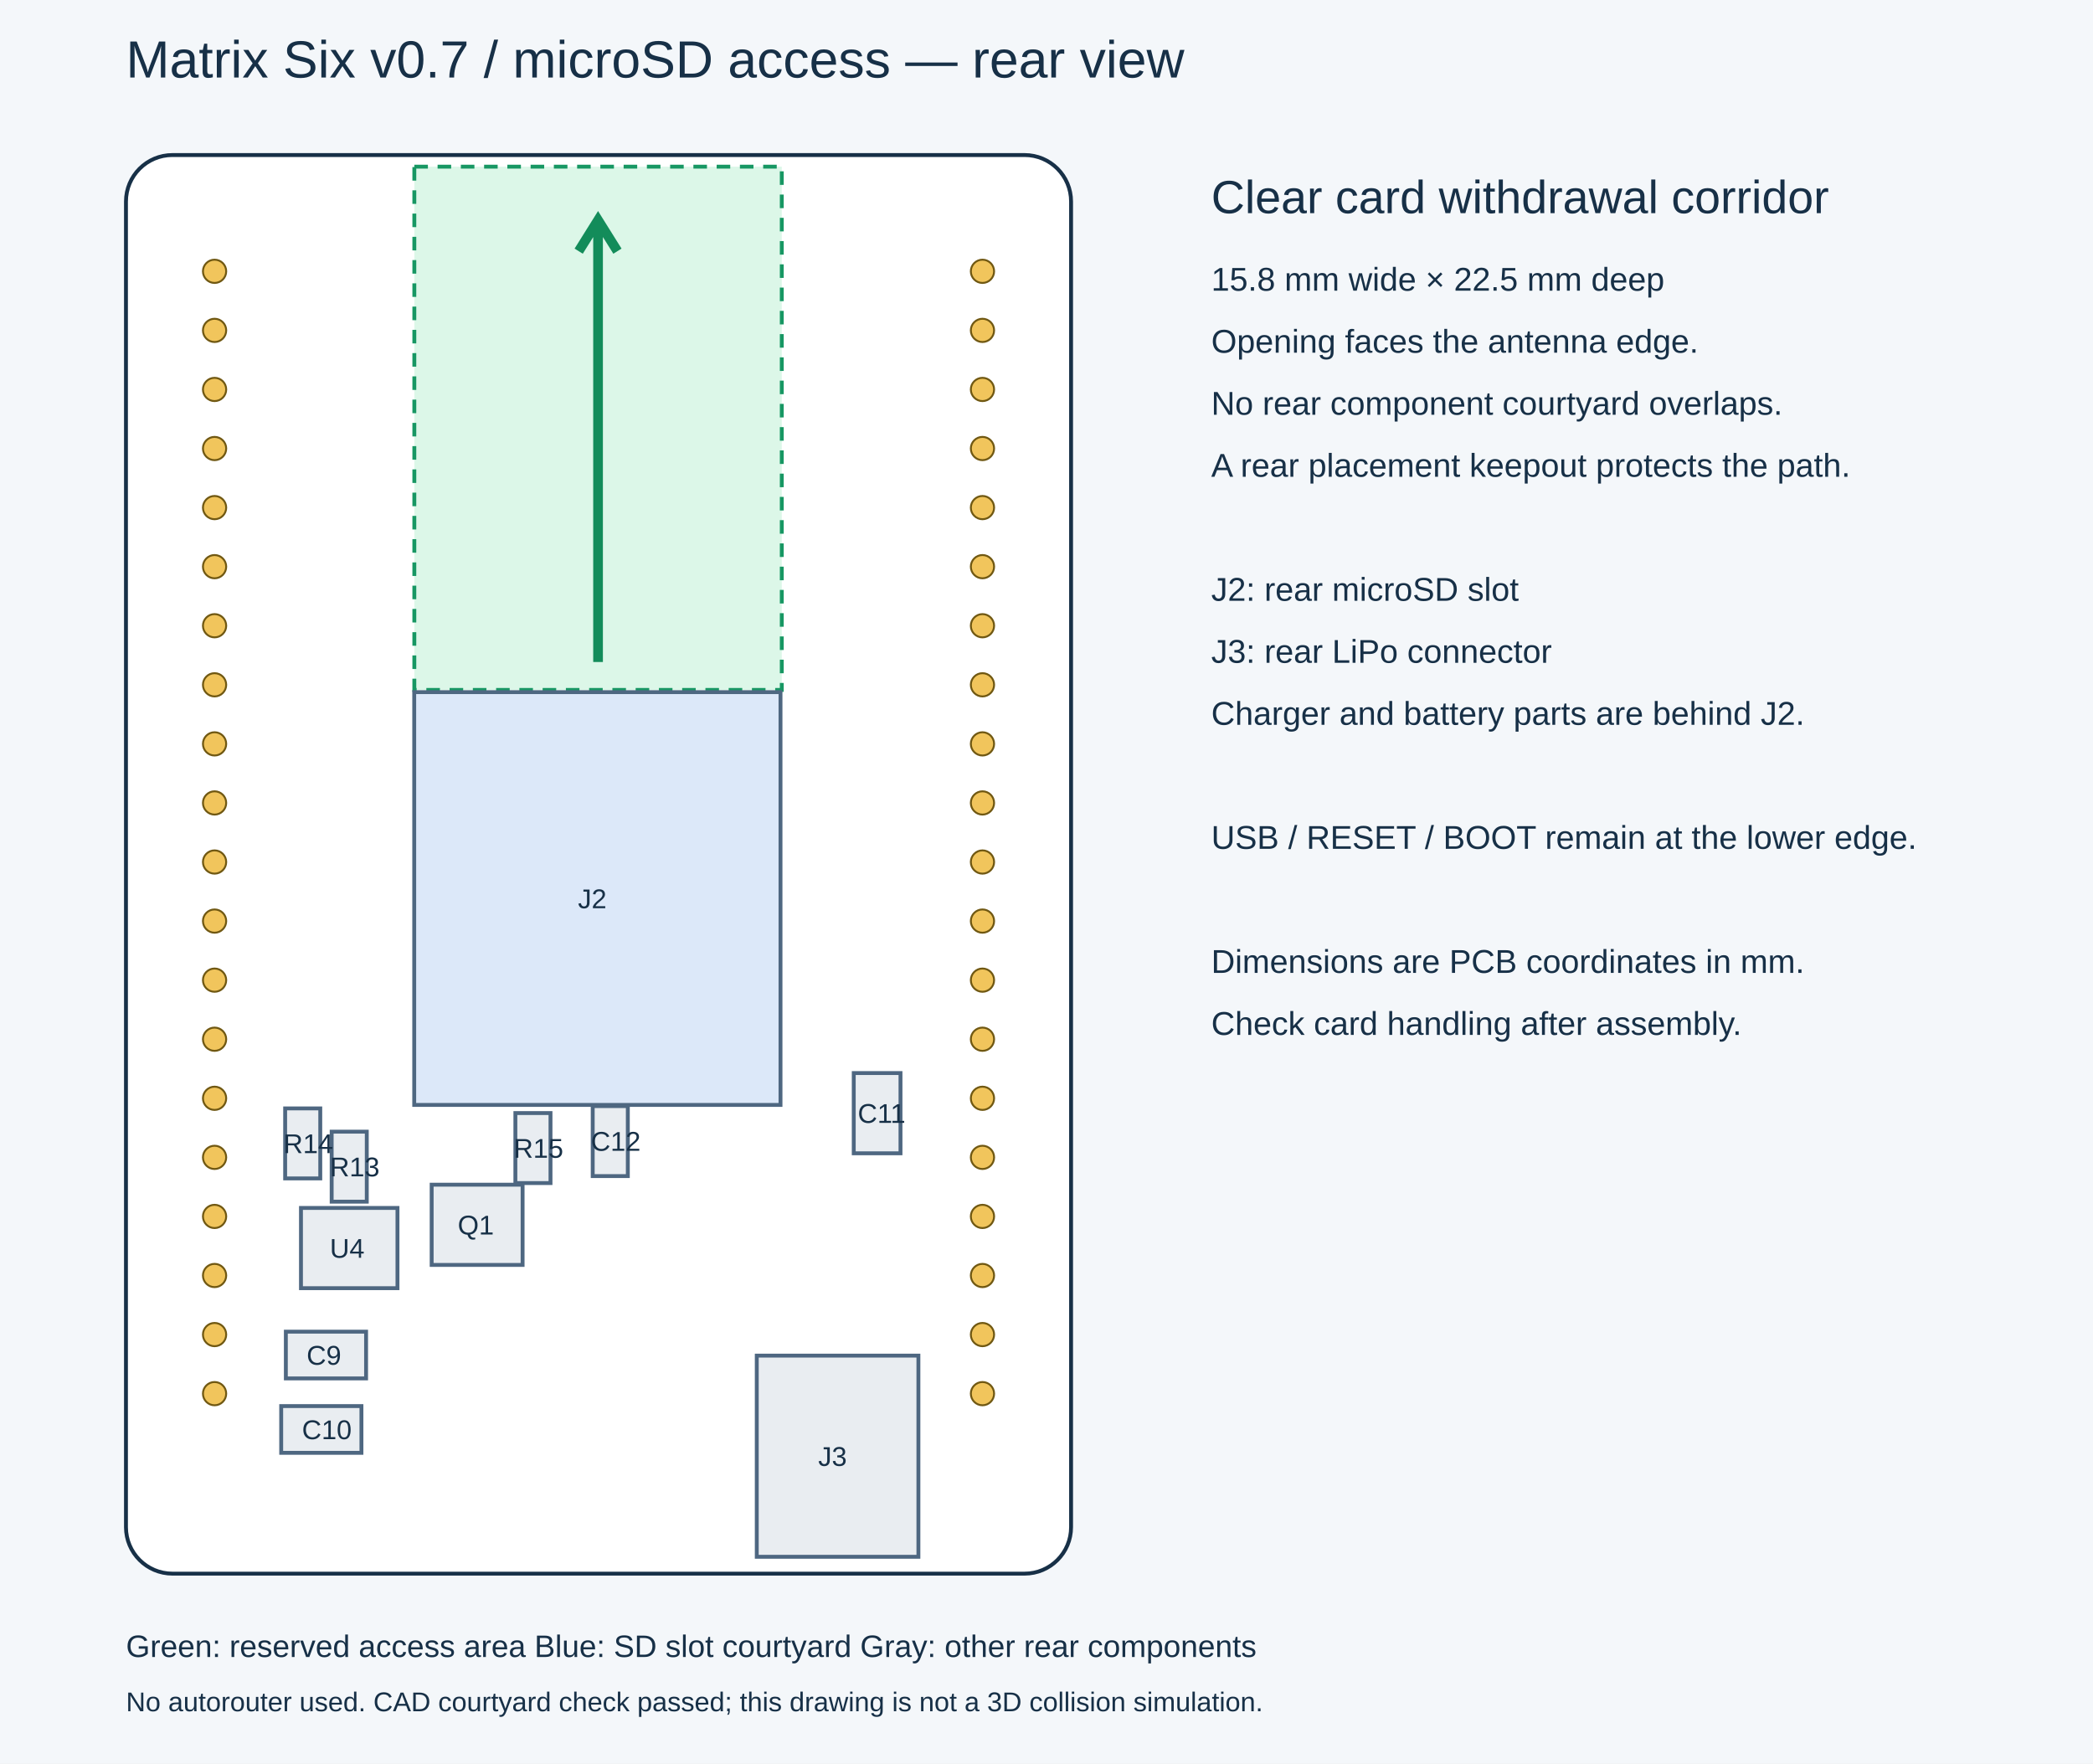
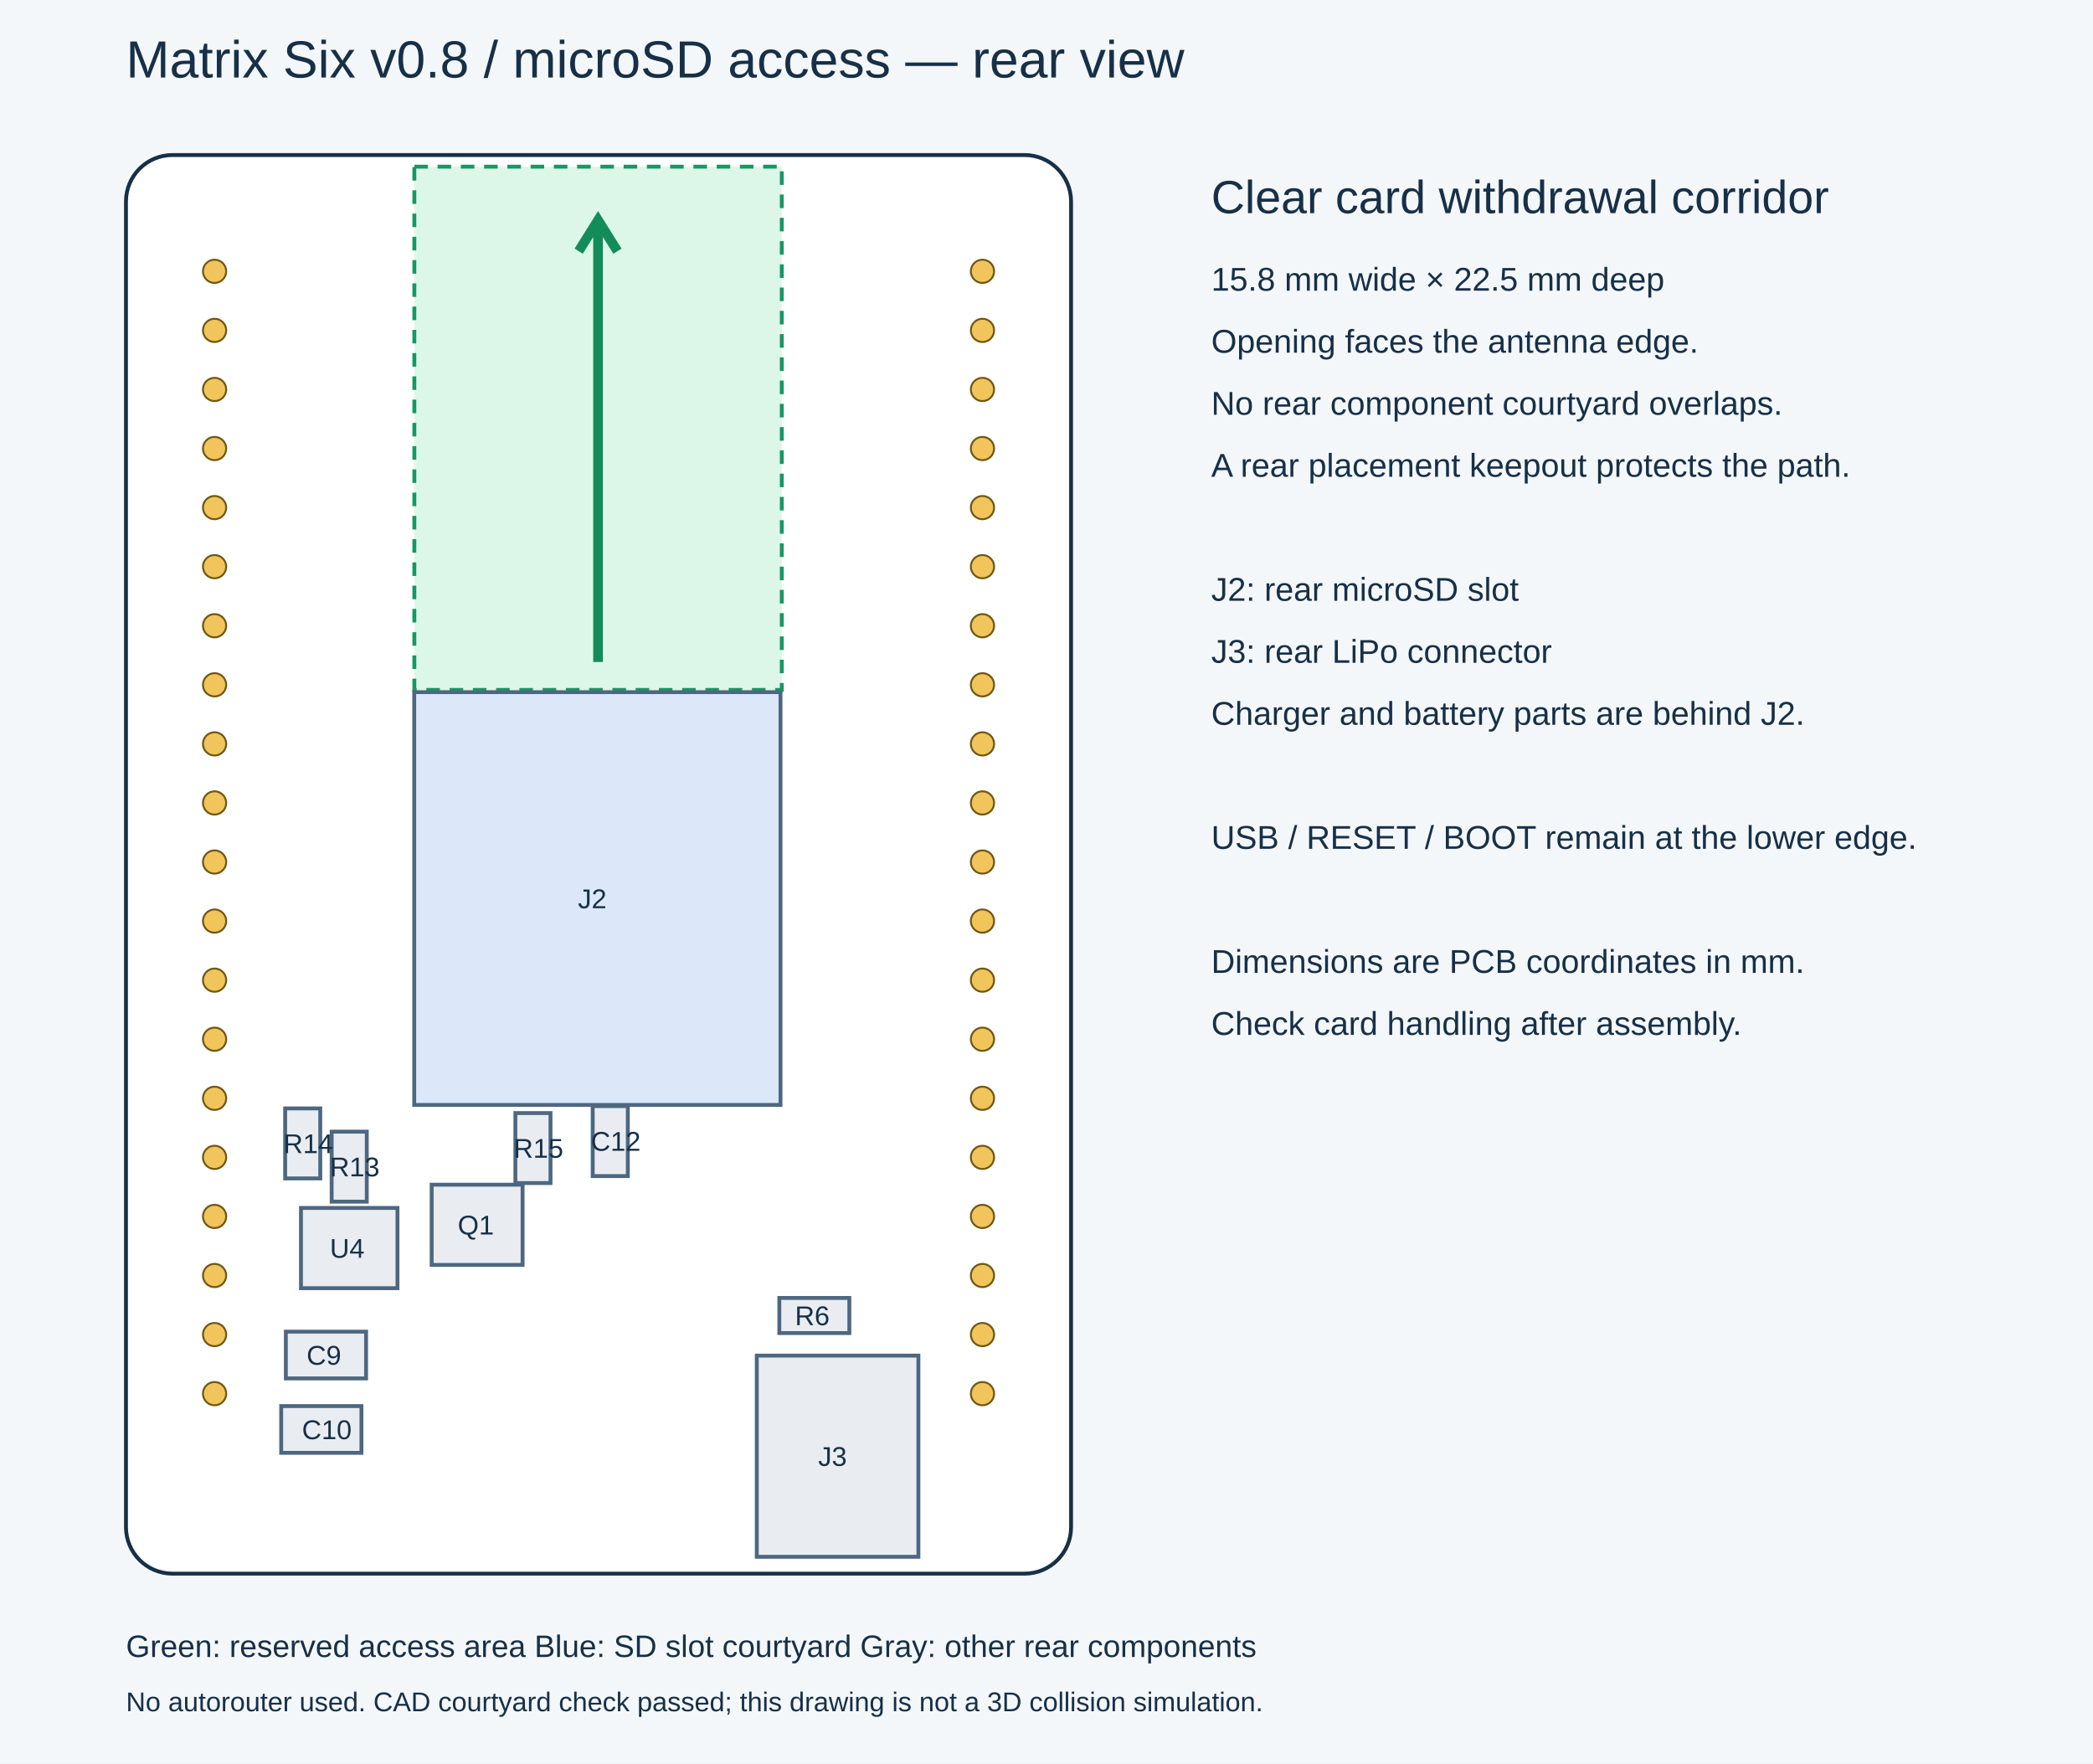
<svg xmlns="http://www.w3.org/2000/svg" width="1080" height="910" viewBox="0 0 1080 910">
  <rect width="1080" height="910" fill="#f4f7fa" />
  <style>text{font-family:Arial,sans-serif;fill:#173047} .small{font-size:15px}</style>
-   <text x="65" y="40" font-size="27">Matrix Six v0.7 / microSD access — rear view</text>
+   <text x="65" y="40" font-size="27">Matrix Six v0.8 / microSD access — rear view</text>
  <rect x="65.0" y="80" width="487.68" height="732" rx="24.0" fill="white" stroke="#173047" stroke-width="2" stroke-dasharray="" />
  <rect x="213.8" y="86.0" width="189.6" height="270.0" rx="0" fill="#dcf7e8" stroke="#179763" stroke-width="2" stroke-dasharray="7 5" />
  <rect x="171.14" y="583.94" width="18.12" height="36.12" rx="0" fill="#e9edf1" stroke="#4e6781" stroke-width="2" stroke-dasharray="" />
  <text x="170.2" y="607.0" font-size="14">R13</text>
  <rect x="213.74" y="357.14" width="189.0" height="213.0" rx="0" fill="#dce8f9" stroke="#4e6781" stroke-width="2" stroke-dasharray="" />
  <text x="298.24" y="468.64" font-size="14">J2</text>
  <rect x="222.74" y="611.3" width="46.92" height="41.4" rx="0" fill="#e9edf1" stroke="#4e6781" stroke-width="2" stroke-dasharray="" />
  <text x="236.2" y="637.0" font-size="14">Q1</text>
  <rect x="155.3" y="623.3" width="49.8" height="41.4" rx="0" fill="#e9edf1" stroke="#4e6781" stroke-width="2" stroke-dasharray="" />
  <text x="170.2" y="649.0" font-size="14">U4</text>
  <rect x="390.5" y="699.5" width="83.4" height="103.8" rx="0" fill="#e9edf1" stroke="#4e6781" stroke-width="2" stroke-dasharray="" />
  <text x="422.2" y="756.4" font-size="14">J3</text>
  <rect x="145.1" y="725.54" width="41.4" height="24.12" rx="0" fill="#e9edf1" stroke="#4e6781" stroke-width="2" stroke-dasharray="" />
  <text x="155.8" y="742.6" font-size="14">C10</text>
-   <rect x="440.54" y="553.7" width="24.12" height="41.4" rx="0" fill="#e9edf1" stroke="#4e6781" stroke-width="2" stroke-dasharray="" />
-   <text x="442.6" y="579.4" font-size="14">C11</text>
  <rect x="147.14" y="571.94" width="18.12" height="36.12" rx="0" fill="#e9edf1" stroke="#4e6781" stroke-width="2" stroke-dasharray="" />
  <text x="146.2" y="595.0" font-size="14">R14</text>
  <rect x="265.94" y="574.34" width="18.12" height="36.12" rx="0" fill="#e9edf1" stroke="#4e6781" stroke-width="2" stroke-dasharray="" />
  <text x="265.0" y="597.4" font-size="14">R15</text>
  <rect x="305.84" y="570.74" width="18.12" height="36.12" rx="0" fill="#e9edf1" stroke="#4e6781" stroke-width="2" stroke-dasharray="" />
  <text x="304.9" y="593.8" font-size="14">C12</text>
  <rect x="147.5" y="687.14" width="41.4" height="24.12" rx="0" fill="#e9edf1" stroke="#4e6781" stroke-width="2" stroke-dasharray="" />
  <text x="158.2" y="704.2" font-size="14">C9</text>
+   <rect x="402.14" y="669.74" width="36.12" height="18.12" rx="0" fill="#e9edf1" stroke="#4e6781" stroke-width="2" stroke-dasharray="" />
+   <text x="410.2" y="683.8" font-size="14">R6</text>
  <circle cx="506.96" cy="719.12" r="6" fill="#f1c55c" stroke="#705812" />
  <circle cx="506.96" cy="688.64" r="6" fill="#f1c55c" stroke="#705812" />
  <circle cx="506.96" cy="658.16" r="6" fill="#f1c55c" stroke="#705812" />
  <circle cx="506.96" cy="627.68" r="6" fill="#f1c55c" stroke="#705812" />
  <circle cx="506.96" cy="597.2" r="6" fill="#f1c55c" stroke="#705812" />
  <circle cx="506.96" cy="566.72" r="6" fill="#f1c55c" stroke="#705812" />
  <circle cx="506.96" cy="536.24" r="6" fill="#f1c55c" stroke="#705812" />
  <circle cx="506.96" cy="505.76" r="6" fill="#f1c55c" stroke="#705812" />
  <circle cx="506.96" cy="475.28" r="6" fill="#f1c55c" stroke="#705812" />
  <circle cx="506.96" cy="444.8" r="6" fill="#f1c55c" stroke="#705812" />
  <circle cx="506.96" cy="414.32" r="6" fill="#f1c55c" stroke="#705812" />
  <circle cx="506.96" cy="383.84" r="6" fill="#f1c55c" stroke="#705812" />
  <circle cx="506.96" cy="353.36" r="6" fill="#f1c55c" stroke="#705812" />
  <circle cx="506.96" cy="322.88" r="6" fill="#f1c55c" stroke="#705812" />
  <circle cx="506.96" cy="292.4" r="6" fill="#f1c55c" stroke="#705812" />
  <circle cx="506.96" cy="261.92" r="6" fill="#f1c55c" stroke="#705812" />
  <circle cx="506.96" cy="231.44" r="6" fill="#f1c55c" stroke="#705812" />
  <circle cx="506.96" cy="200.96" r="6" fill="#f1c55c" stroke="#705812" />
  <circle cx="506.96" cy="170.48" r="6" fill="#f1c55c" stroke="#705812" />
  <circle cx="506.96" cy="140.0" r="6" fill="#f1c55c" stroke="#705812" />
  <circle cx="110.72" cy="719.12" r="6" fill="#f1c55c" stroke="#705812" />
  <circle cx="110.72" cy="688.64" r="6" fill="#f1c55c" stroke="#705812" />
  <circle cx="110.72" cy="658.16" r="6" fill="#f1c55c" stroke="#705812" />
  <circle cx="110.72" cy="627.68" r="6" fill="#f1c55c" stroke="#705812" />
  <circle cx="110.72" cy="597.2" r="6" fill="#f1c55c" stroke="#705812" />
  <circle cx="110.72" cy="566.72" r="6" fill="#f1c55c" stroke="#705812" />
  <circle cx="110.72" cy="536.24" r="6" fill="#f1c55c" stroke="#705812" />
  <circle cx="110.72" cy="505.76" r="6" fill="#f1c55c" stroke="#705812" />
  <circle cx="110.72" cy="475.28" r="6" fill="#f1c55c" stroke="#705812" />
  <circle cx="110.72" cy="444.8" r="6" fill="#f1c55c" stroke="#705812" />
  <circle cx="110.72" cy="414.32" r="6" fill="#f1c55c" stroke="#705812" />
  <circle cx="110.72" cy="383.84" r="6" fill="#f1c55c" stroke="#705812" />
  <circle cx="110.72" cy="353.36" r="6" fill="#f1c55c" stroke="#705812" />
  <circle cx="110.72" cy="322.88" r="6" fill="#f1c55c" stroke="#705812" />
  <circle cx="110.72" cy="292.4" r="6" fill="#f1c55c" stroke="#705812" />
  <circle cx="110.72" cy="261.92" r="6" fill="#f1c55c" stroke="#705812" />
  <circle cx="110.72" cy="231.44" r="6" fill="#f1c55c" stroke="#705812" />
  <circle cx="110.72" cy="200.96" r="6" fill="#f1c55c" stroke="#705812" />
  <circle cx="110.72" cy="170.48" r="6" fill="#f1c55c" stroke="#705812" />
  <circle cx="110.72" cy="140.0" r="6" fill="#f1c55c" stroke="#705812" />
  <path d="M308.6,341.6 L308.6,113.6 m-10,16 l10,-16 l10,16" fill="none" stroke="#138c5a" stroke-width="5" />
  <text x="625" y="110" font-size="24">Clear card withdrawal corridor</text>
  <text x="625" y="150" font-size="17">15.8 mm wide × 22.5 mm deep</text>
  <text x="625" y="182" font-size="17">Opening faces the antenna edge.</text>
  <text x="625" y="214" font-size="17">No rear component courtyard overlaps.</text>
  <text x="625" y="246" font-size="17">A rear placement keepout protects the path.</text>
  <text x="625" y="278" font-size="17" />
  <text x="625" y="310" font-size="17">J2: rear microSD slot</text>
  <text x="625" y="342" font-size="17">J3: rear LiPo connector</text>
  <text x="625" y="374" font-size="17">Charger and battery parts are behind J2.</text>
  <text x="625" y="406" font-size="17" />
  <text x="625" y="438" font-size="17">USB / RESET / BOOT remain at the lower edge.</text>
  <text x="625" y="470" font-size="17" />
  <text x="625" y="502" font-size="17">Dimensions are PCB coordinates in mm.</text>
  <text x="625" y="534" font-size="17">Check card handling after assembly.</text>
  <text x="65" y="855" font-size="16">Green: reserved access area   Blue: SD slot courtyard   Gray: other rear components</text>
  <text x="65" y="883" font-size="14">No autorouter used. CAD courtyard check passed; this drawing is not a 3D collision simulation.</text>
</svg>
